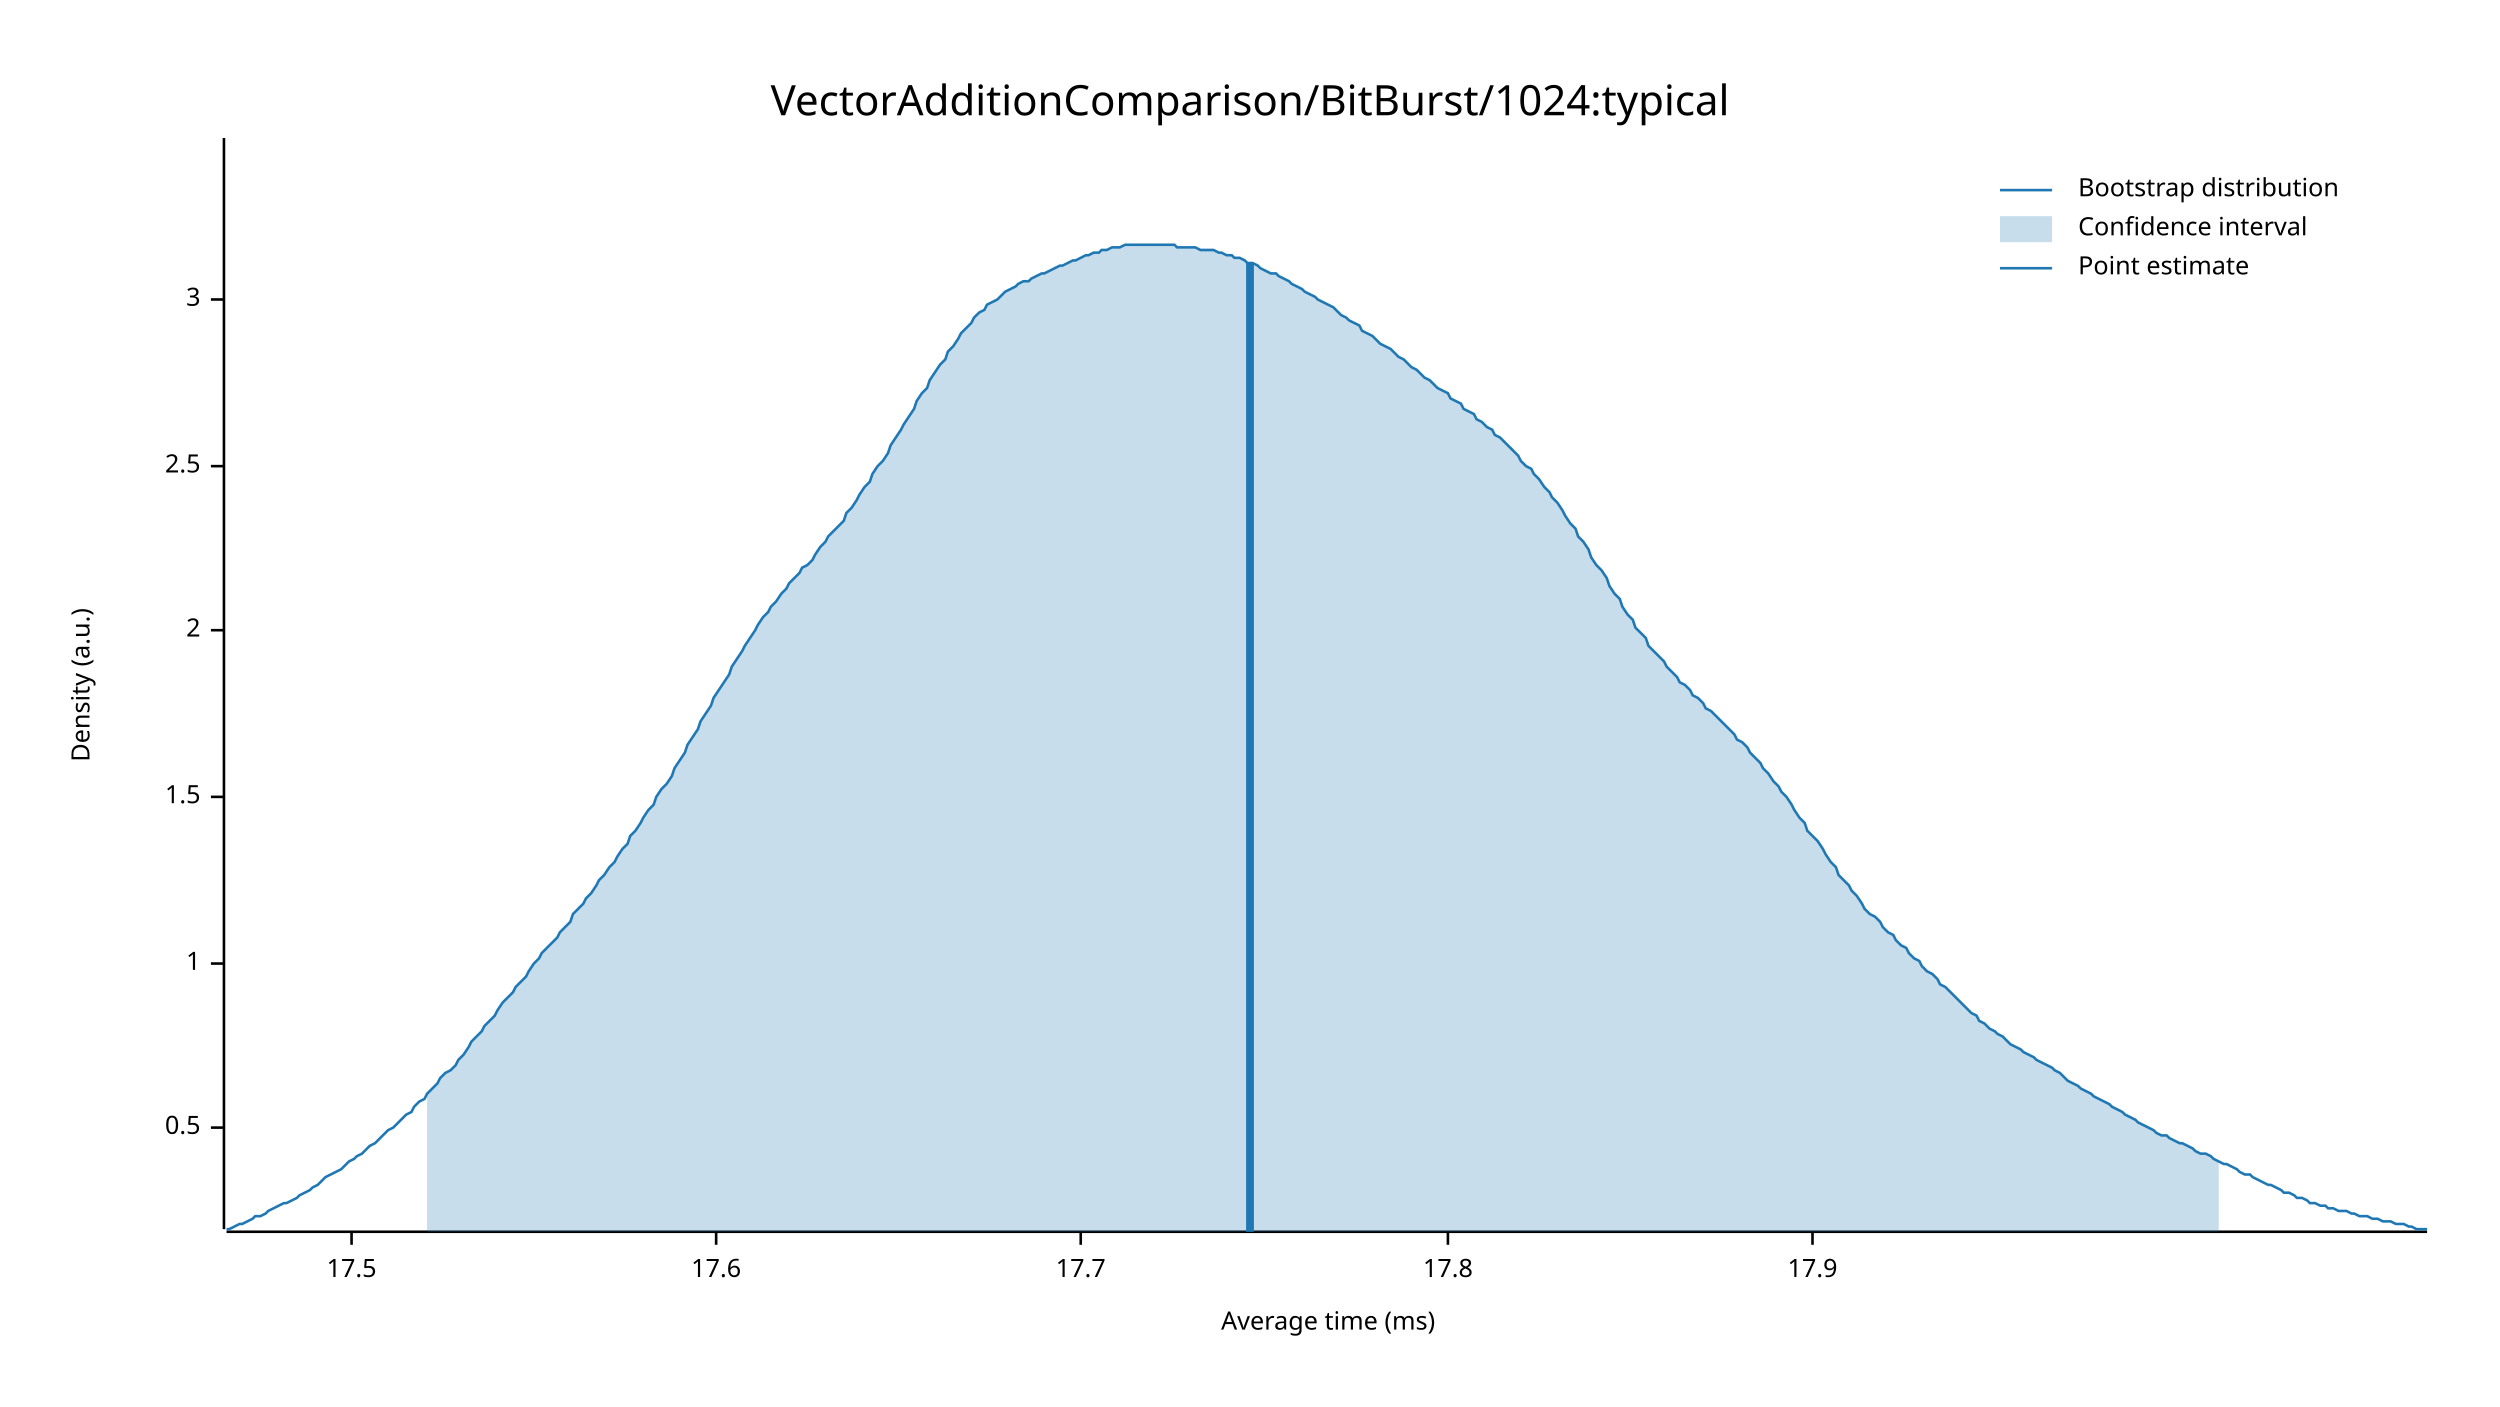
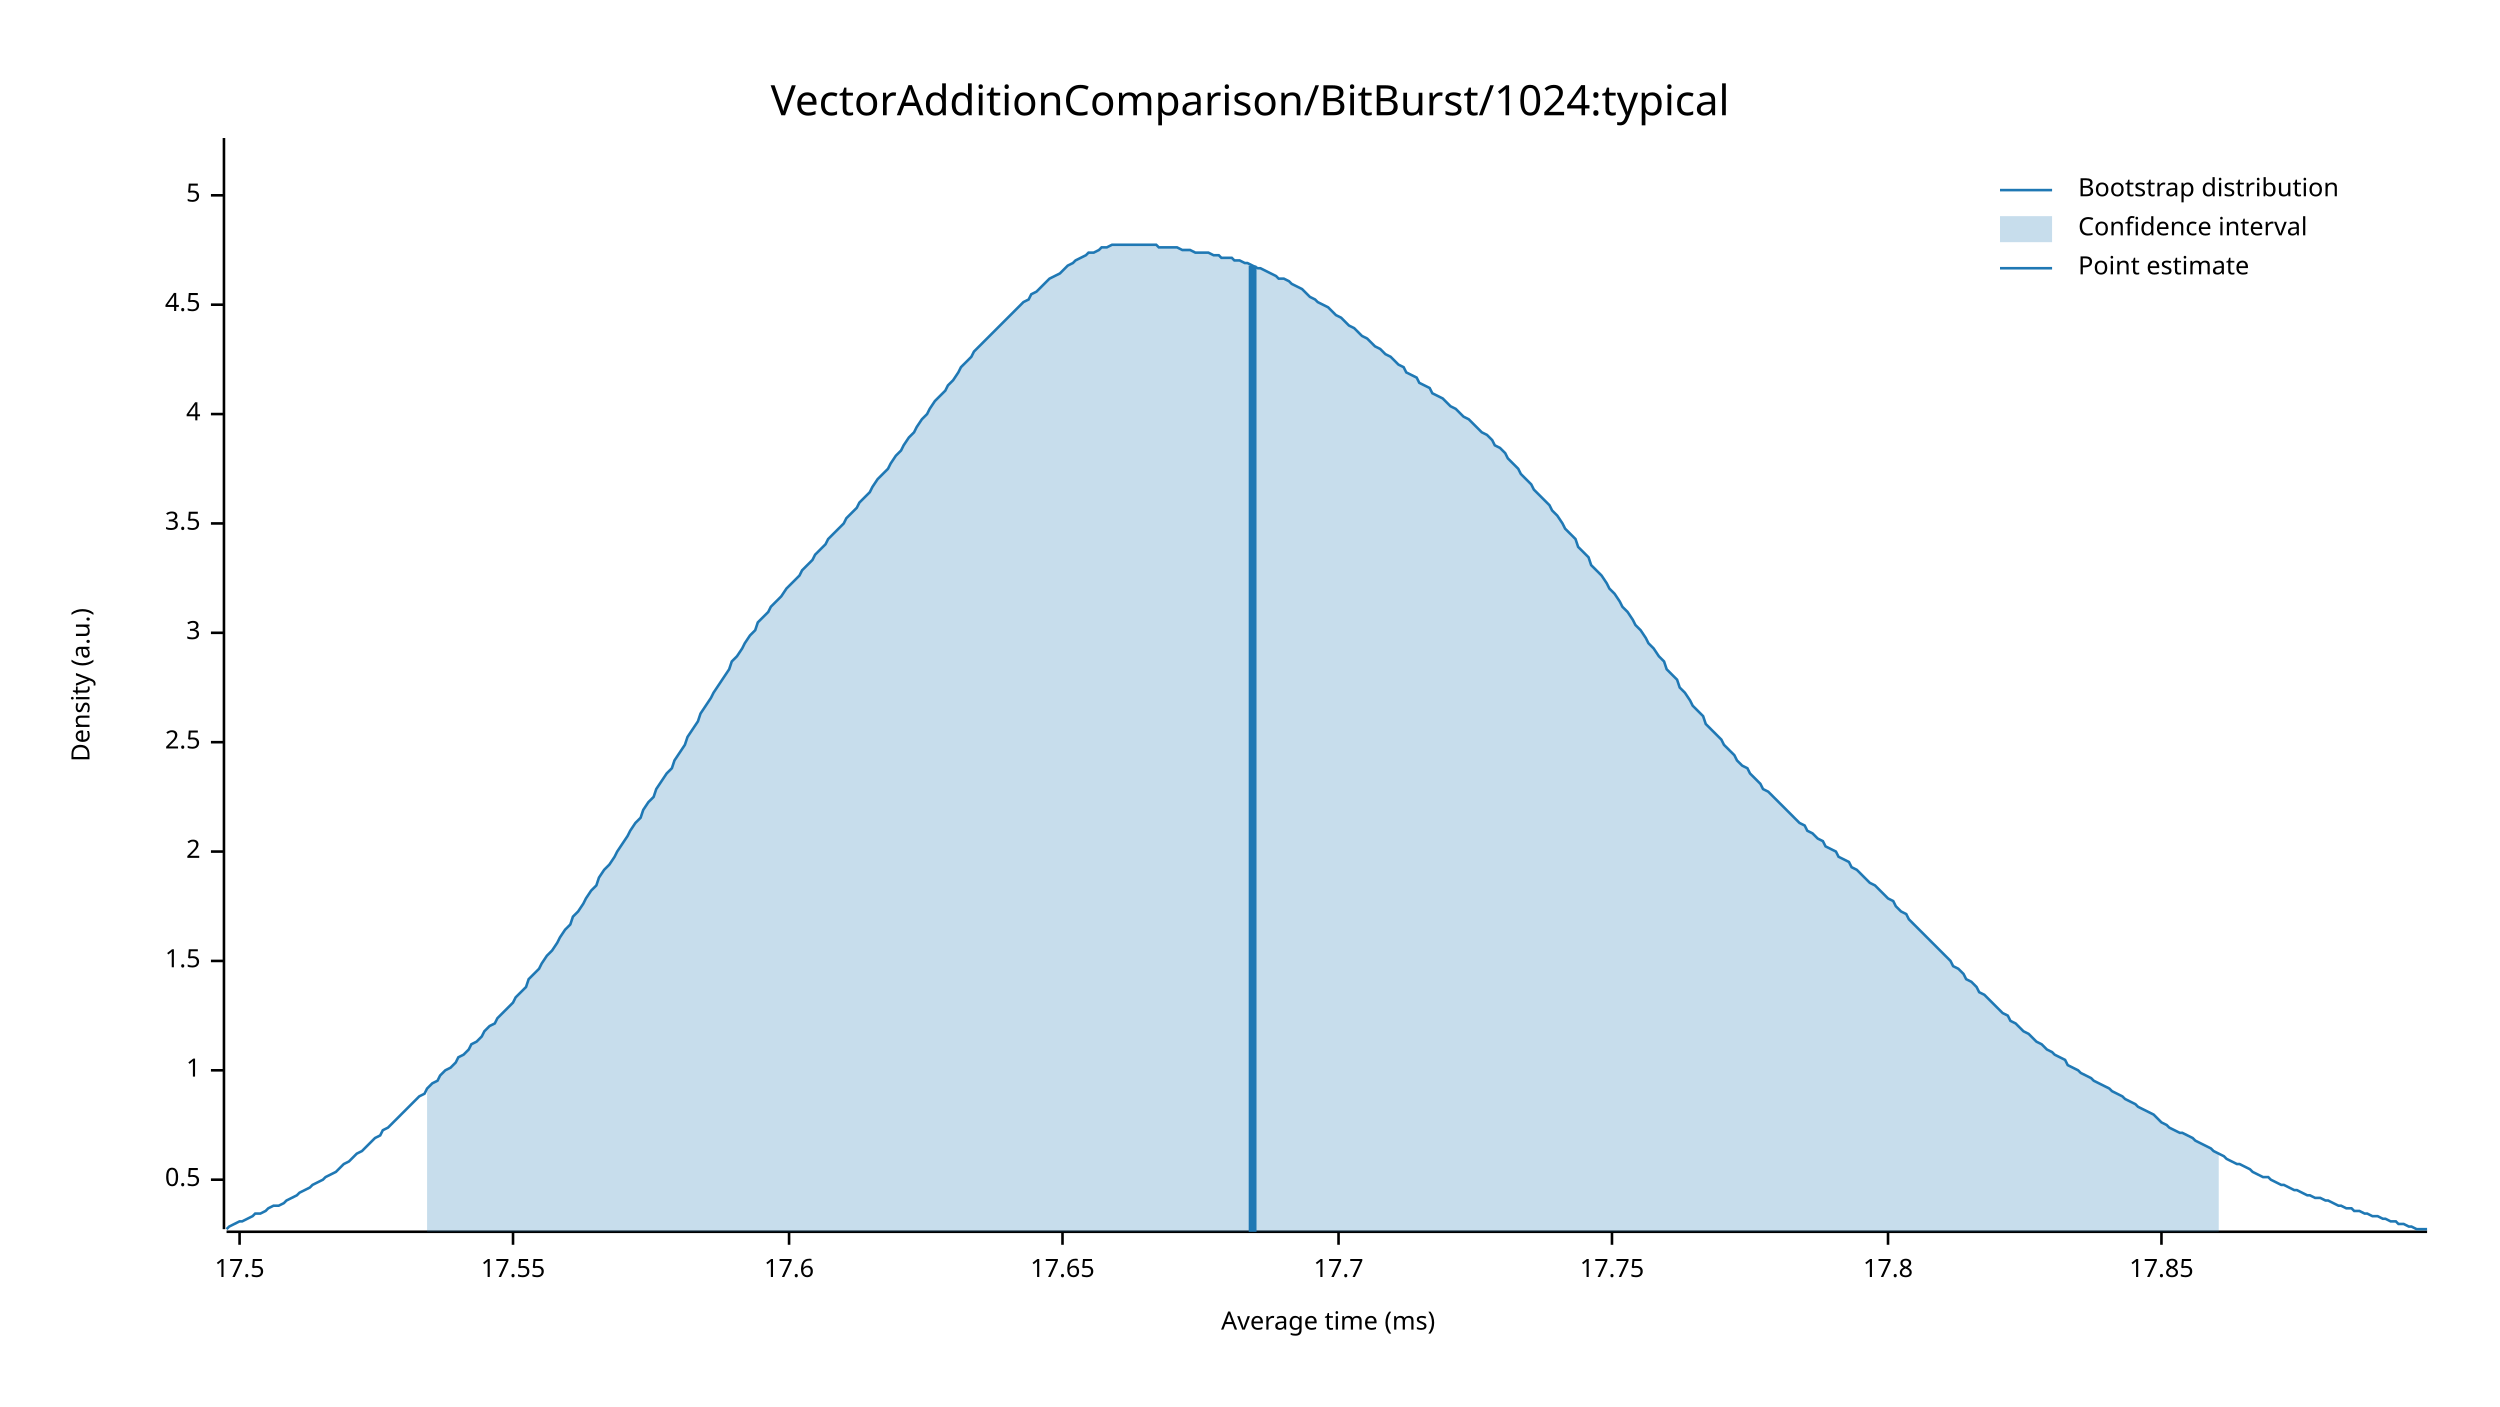
<svg xmlns="http://www.w3.org/2000/svg" width="960" height="540" viewBox="0 0 960 540">
  <text x="480" y="32" dy="0.76em" text-anchor="middle" font-family="sans-serif" font-size="16.129" opacity="1" fill="#000000">
VectorAdditionComparison/BitBurst/1024:typical
</text>
  <text x="27" y="263" dy="0.76em" text-anchor="middle" font-family="sans-serif" font-size="9.677" opacity="1" fill="#000000" transform="rotate(270, 27, 263)">
Density (a.u.)
</text>
  <text x="510" y="513" dy="-0.5ex" text-anchor="middle" font-family="sans-serif" font-size="9.677" opacity="1" fill="#000000">
Average time (ms)
</text>
  <polyline fill="none" opacity="1" stroke="#000000" stroke-width="1" points="86,53 86,472 " />
-   <text x="77" y="433" dy="0.5ex" text-anchor="end" font-family="sans-serif" font-size="9.677" opacity="1" fill="#000000">
+   <text x="77" y="453" dy="0.5ex" text-anchor="end" font-family="sans-serif" font-size="9.677" opacity="1" fill="#000000">
0.5
</text>
-   <polyline fill="none" opacity="1" stroke="#000000" stroke-width="1" points="81,433 86,433 " />
-   <text x="77" y="370" dy="0.5ex" text-anchor="end" font-family="sans-serif" font-size="9.677" opacity="1" fill="#000000">
+   <polyline fill="none" opacity="1" stroke="#000000" stroke-width="1" points="81,453 86,453 " />
+   <text x="77" y="411" dy="0.5ex" text-anchor="end" font-family="sans-serif" font-size="9.677" opacity="1" fill="#000000">
1
</text>
-   <polyline fill="none" opacity="1" stroke="#000000" stroke-width="1" points="81,370 86,370 " />
-   <text x="77" y="306" dy="0.5ex" text-anchor="end" font-family="sans-serif" font-size="9.677" opacity="1" fill="#000000">
+   <polyline fill="none" opacity="1" stroke="#000000" stroke-width="1" points="81,411 86,411 " />
+   <text x="77" y="369" dy="0.5ex" text-anchor="end" font-family="sans-serif" font-size="9.677" opacity="1" fill="#000000">
1.5
</text>
-   <polyline fill="none" opacity="1" stroke="#000000" stroke-width="1" points="81,306 86,306 " />
-   <text x="77" y="242" dy="0.5ex" text-anchor="end" font-family="sans-serif" font-size="9.677" opacity="1" fill="#000000">
+   <polyline fill="none" opacity="1" stroke="#000000" stroke-width="1" points="81,369 86,369 " />
+   <text x="77" y="327" dy="0.5ex" text-anchor="end" font-family="sans-serif" font-size="9.677" opacity="1" fill="#000000">
2
</text>
-   <polyline fill="none" opacity="1" stroke="#000000" stroke-width="1" points="81,242 86,242 " />
-   <text x="77" y="179" dy="0.5ex" text-anchor="end" font-family="sans-serif" font-size="9.677" opacity="1" fill="#000000">
+   <polyline fill="none" opacity="1" stroke="#000000" stroke-width="1" points="81,327 86,327 " />
+   <text x="77" y="285" dy="0.5ex" text-anchor="end" font-family="sans-serif" font-size="9.677" opacity="1" fill="#000000">
2.5
</text>
-   <polyline fill="none" opacity="1" stroke="#000000" stroke-width="1" points="81,179 86,179 " />
-   <text x="77" y="115" dy="0.5ex" text-anchor="end" font-family="sans-serif" font-size="9.677" opacity="1" fill="#000000">
+   <polyline fill="none" opacity="1" stroke="#000000" stroke-width="1" points="81,285 86,285 " />
+   <text x="77" y="243" dy="0.5ex" text-anchor="end" font-family="sans-serif" font-size="9.677" opacity="1" fill="#000000">
3
</text>
-   <polyline fill="none" opacity="1" stroke="#000000" stroke-width="1" points="81,115 86,115 " />
+   <polyline fill="none" opacity="1" stroke="#000000" stroke-width="1" points="81,243 86,243 " />
+   <text x="77" y="201" dy="0.5ex" text-anchor="end" font-family="sans-serif" font-size="9.677" opacity="1" fill="#000000">
+ 3.5
+ </text>
+   <polyline fill="none" opacity="1" stroke="#000000" stroke-width="1" points="81,201 86,201 " />
+   <text x="77" y="159" dy="0.5ex" text-anchor="end" font-family="sans-serif" font-size="9.677" opacity="1" fill="#000000">
+ 4
+ </text>
+   <polyline fill="none" opacity="1" stroke="#000000" stroke-width="1" points="81,159 86,159 " />
+   <text x="77" y="117" dy="0.5ex" text-anchor="end" font-family="sans-serif" font-size="9.677" opacity="1" fill="#000000">
+ 4.5
+ </text>
+   <polyline fill="none" opacity="1" stroke="#000000" stroke-width="1" points="81,117 86,117 " />
+   <text x="77" y="75" dy="0.5ex" text-anchor="end" font-family="sans-serif" font-size="9.677" opacity="1" fill="#000000">
+ 5
+ </text>
+   <polyline fill="none" opacity="1" stroke="#000000" stroke-width="1" points="81,75 86,75 " />
  <polyline fill="none" opacity="1" stroke="#000000" stroke-width="1" points="87,473 932,473 " />
-   <text x="135" y="483" dy="0.76em" text-anchor="middle" font-family="sans-serif" font-size="9.677" opacity="1" fill="#000000">
+   <text x="92" y="483" dy="0.76em" text-anchor="middle" font-family="sans-serif" font-size="9.677" opacity="1" fill="#000000">
17.5
</text>
-   <polyline fill="none" opacity="1" stroke="#000000" stroke-width="1" points="135,473 135,478 " />
-   <text x="275" y="483" dy="0.76em" text-anchor="middle" font-family="sans-serif" font-size="9.677" opacity="1" fill="#000000">
+   <polyline fill="none" opacity="1" stroke="#000000" stroke-width="1" points="92,473 92,478 " />
+   <text x="197" y="483" dy="0.76em" text-anchor="middle" font-family="sans-serif" font-size="9.677" opacity="1" fill="#000000">
+ 17.55
+ </text>
+   <polyline fill="none" opacity="1" stroke="#000000" stroke-width="1" points="197,473 197,478 " />
+   <text x="303" y="483" dy="0.76em" text-anchor="middle" font-family="sans-serif" font-size="9.677" opacity="1" fill="#000000">
17.6
</text>
-   <polyline fill="none" opacity="1" stroke="#000000" stroke-width="1" points="275,473 275,478 " />
-   <text x="415" y="483" dy="0.76em" text-anchor="middle" font-family="sans-serif" font-size="9.677" opacity="1" fill="#000000">
+   <polyline fill="none" opacity="1" stroke="#000000" stroke-width="1" points="303,473 303,478 " />
+   <text x="408" y="483" dy="0.76em" text-anchor="middle" font-family="sans-serif" font-size="9.677" opacity="1" fill="#000000">
+ 17.65
+ </text>
+   <polyline fill="none" opacity="1" stroke="#000000" stroke-width="1" points="408,473 408,478 " />
+   <text x="514" y="483" dy="0.76em" text-anchor="middle" font-family="sans-serif" font-size="9.677" opacity="1" fill="#000000">
17.7
</text>
-   <polyline fill="none" opacity="1" stroke="#000000" stroke-width="1" points="415,473 415,478 " />
-   <text x="556" y="483" dy="0.76em" text-anchor="middle" font-family="sans-serif" font-size="9.677" opacity="1" fill="#000000">
+   <polyline fill="none" opacity="1" stroke="#000000" stroke-width="1" points="514,473 514,478 " />
+   <text x="619" y="483" dy="0.76em" text-anchor="middle" font-family="sans-serif" font-size="9.677" opacity="1" fill="#000000">
+ 17.75
+ </text>
+   <polyline fill="none" opacity="1" stroke="#000000" stroke-width="1" points="619,473 619,478 " />
+   <text x="725" y="483" dy="0.76em" text-anchor="middle" font-family="sans-serif" font-size="9.677" opacity="1" fill="#000000">
17.8
</text>
-   <polyline fill="none" opacity="1" stroke="#000000" stroke-width="1" points="556,473 556,478 " />
-   <text x="696" y="483" dy="0.76em" text-anchor="middle" font-family="sans-serif" font-size="9.677" opacity="1" fill="#000000">
- 17.9
+   <polyline fill="none" opacity="1" stroke="#000000" stroke-width="1" points="725,473 725,478 " />
+   <text x="830" y="483" dy="0.76em" text-anchor="middle" font-family="sans-serif" font-size="9.677" opacity="1" fill="#000000">
+ 17.85
</text>
-   <polyline fill="none" opacity="1" stroke="#000000" stroke-width="1" points="696,473 696,478 " />
-   <polyline fill="none" opacity="1" stroke="#1F78B4" stroke-width="1" points="87,472 88,472 90,471 92,470 93,470 95,469 97,468 98,467 100,467 102,466 103,465 105,464 107,463 109,462 110,462 112,461 114,460 115,459 117,458 119,457 120,456 122,455 124,453 125,452 127,451 129,450 131,449 132,448 134,446 136,445 137,444 139,443 141,441 142,440 144,439 146,437 147,436 149,434 151,433 153,431 154,430 156,428 158,427 159,425 161,423 163,422 164,420 166,418 168,416 169,414 171,412 173,411 175,409 176,407 178,405 180,402 181,400 183,398 185,396 186,394 188,392 190,390 191,388 193,385 195,383 197,381 198,379 200,377 202,375 203,373 205,370 207,368 208,366 210,364 212,362 214,360 215,358 217,356 219,354 220,351 222,349 224,347 225,345 227,343 229,340 230,338 232,336 234,333 236,331 237,329 239,326 241,324 242,321 244,319 246,316 247,314 249,311 251,309 252,306 254,303 256,301 258,298 259,295 261,292 263,289 264,286 266,283 268,280 269,277 271,274 273,271 274,268 276,265 278,262 280,259 281,256 283,253 285,250 286,248 288,245 290,242 291,240 293,237 295,235 296,233 298,231 300,228 302,226 303,224 305,222 307,220 308,218 310,217 312,215 313,213 315,210 317,208 318,206 320,204 322,202 324,200 325,197 327,195 329,192 330,190 332,187 334,185 335,182 337,179 339,177 341,174 342,171 344,168 346,165 347,163 349,160 351,157 352,154 354,151 356,149 357,146 359,143 361,140 363,138 364,135 366,133 368,130 369,128 371,126 373,124 374,122 376,120 378,119 379,117 381,116 383,115 385,113 386,112 388,111 390,110 391,109 393,108 395,108 396,107 398,106 400,105 401,105 403,104 405,103 407,102 408,102 410,101 412,100 413,100 415,99 417,98 418,98 420,97 422,97 423,96 425,96 427,95 429,95 430,95 432,94 434,94 435,94 437,94 439,94 440,94 442,94 444,94 445,94 447,94 449,94 451,94 452,95 454,95 456,95 457,95 459,95 461,96 462,96 464,96 466,96 468,97 469,97 471,98 473,98 474,99 476,99 478,100 479,101 481,101 483,102 484,103 486,104 488,105 490,105 491,106 493,107 495,108 496,109 498,110 500,111 501,112 503,113 505,114 506,115 508,116 510,117 512,118 513,119 515,121 517,122 518,123 520,124 522,125 523,127 525,128 527,129 528,130 530,132 532,133 534,134 535,135 537,137 539,138 540,139 542,141 544,142 545,143 547,145 549,146 550,147 552,149 554,150 556,151 557,153 559,154 561,155 562,157 564,158 566,159 567,161 569,162 571,164 573,165 574,167 576,168 578,170 579,171 581,173 583,175 584,177 586,179 588,180 589,182 591,184 593,187 595,189 596,191 598,193 600,196 601,198 603,201 605,203 606,206 608,208 610,211 611,214 613,217 615,219 617,222 618,225 620,228 622,230 623,233 625,236 627,238 628,241 630,243 632,245 633,248 635,250 637,252 639,254 640,256 642,258 644,260 645,262 647,263 649,265 650,267 652,268 654,270 655,272 657,273 659,275 661,277 662,278 664,280 666,282 667,284 669,285 671,287 672,289 674,291 676,293 677,295 679,297 681,300 683,302 684,304 686,306 688,309 689,311 691,314 693,316 694,319 696,321 698,323 700,326 701,328 703,331 705,333 706,336 708,338 710,340 711,342 713,344 715,347 716,349 718,351 720,352 722,354 723,356 725,358 727,359 728,361 730,363 732,364 733,366 735,368 737,369 738,371 740,373 742,374 744,376 745,378 747,379 749,381 750,382 752,384 754,386 755,387 757,389 759,390 760,392 762,393 764,395 766,396 767,397 769,398 771,400 772,401 774,402 776,403 777,404 779,405 781,406 782,407 784,408 786,409 788,410 789,411 791,412 793,414 794,415 796,416 798,417 799,418 801,419 803,420 804,421 806,422 808,423 810,424 811,425 813,426 815,427 816,428 818,429 820,430 821,431 823,432 825,433 827,434 828,435 830,436 832,436 833,437 835,438 837,439 838,439 840,440 842,441 843,442 845,443 847,443 849,444 850,445 852,446 854,447 855,447 857,448 859,449 860,450 862,451 864,451 865,452 867,453 869,454 871,455 872,455 874,456 876,457 877,458 879,458 881,459 882,460 884,460 886,461 887,462 889,462 891,463 893,463 894,464 896,464 898,465 899,465 901,465 903,466 904,466 906,467 908,467 909,467 911,468 913,468 915,469 916,469 918,469 920,470 921,470 923,470 925,471 926,471 928,472 930,472 932,472 " />
-   <polygon opacity="0.25" fill="#1F78B4" points="164,420 166,418 168,416 169,414 171,412 173,411 175,409 176,407 178,405 180,402 181,400 183,398 185,396 186,394 188,392 190,390 191,388 193,385 195,383 197,381 198,379 200,377 202,375 203,373 205,370 207,368 208,366 210,364 212,362 214,360 215,358 217,356 219,354 220,351 222,349 224,347 225,345 227,343 229,340 230,338 232,336 234,333 236,331 237,329 239,326 241,324 242,321 244,319 246,316 247,314 249,311 251,309 252,306 254,303 256,301 258,298 259,295 261,292 263,289 264,286 266,283 268,280 269,277 271,274 273,271 274,268 276,265 278,262 280,259 281,256 283,253 285,250 286,248 288,245 290,242 291,240 293,237 295,235 296,233 298,231 300,228 302,226 303,224 305,222 307,220 308,218 310,217 312,215 313,213 315,210 317,208 318,206 320,204 322,202 324,200 325,197 327,195 329,192 330,190 332,187 334,185 335,182 337,179 339,177 341,174 342,171 344,168 346,165 347,163 349,160 351,157 352,154 354,151 356,149 357,146 359,143 361,140 363,138 364,135 366,133 368,130 369,128 371,126 373,124 374,122 376,120 378,119 379,117 381,116 383,115 385,113 386,112 388,111 390,110 391,109 393,108 395,108 396,107 398,106 400,105 401,105 403,104 405,103 407,102 408,102 410,101 412,100 413,100 415,99 417,98 418,98 420,97 422,97 423,96 425,96 427,95 429,95 430,95 432,94 434,94 435,94 437,94 439,94 440,94 442,94 444,94 445,94 447,94 449,94 451,94 452,95 454,95 456,95 457,95 459,95 461,96 462,96 464,96 466,96 468,97 469,97 471,98 473,98 474,99 476,99 478,100 479,101 481,101 483,102 484,103 486,104 488,105 490,105 491,106 493,107 495,108 496,109 498,110 500,111 501,112 503,113 505,114 506,115 508,116 510,117 512,118 513,119 515,121 517,122 518,123 520,124 522,125 523,127 525,128 527,129 528,130 530,132 532,133 534,134 535,135 537,137 539,138 540,139 542,141 544,142 545,143 547,145 549,146 550,147 552,149 554,150 556,151 557,153 559,154 561,155 562,157 564,158 566,159 567,161 569,162 571,164 573,165 574,167 576,168 578,170 579,171 581,173 583,175 584,177 586,179 588,180 589,182 591,184 593,187 595,189 596,191 598,193 600,196 601,198 603,201 605,203 606,206 608,208 610,211 611,214 613,217 615,219 617,222 618,225 620,228 622,230 623,233 625,236 627,238 628,241 630,243 632,245 633,248 635,250 637,252 639,254 640,256 642,258 644,260 645,262 647,263 649,265 650,267 652,268 654,270 655,272 657,273 659,275 661,277 662,278 664,280 666,282 667,284 669,285 671,287 672,289 674,291 676,293 677,295 679,297 681,300 683,302 684,304 686,306 688,309 689,311 691,314 693,316 694,319 696,321 698,323 700,326 701,328 703,331 705,333 706,336 708,338 710,340 711,342 713,344 715,347 716,349 718,351 720,352 722,354 723,356 725,358 727,359 728,361 730,363 732,364 733,366 735,368 737,369 738,371 740,373 742,374 744,376 745,378 747,379 749,381 750,382 752,384 754,386 755,387 757,389 759,390 760,392 762,393 764,395 766,396 767,397 769,398 771,400 772,401 774,402 776,403 777,404 779,405 781,406 782,407 784,408 786,409 788,410 789,411 791,412 793,414 794,415 796,416 798,417 799,418 801,419 803,420 804,421 806,422 808,423 810,424 811,425 813,426 815,427 816,428 818,429 820,430 821,431 823,432 825,433 827,434 828,435 830,436 832,436 833,437 835,438 837,439 838,439 840,440 842,441 843,442 845,443 847,443 849,444 850,445 852,446 852,473 164,473 " />
-   <polyline fill="none" opacity="1" stroke="#1F78B4" stroke-width="3" points="480,473 480,101 " />
+   <polyline fill="none" opacity="1" stroke="#000000" stroke-width="1" points="830,473 830,478 " />
+   <polyline fill="none" opacity="1" stroke="#1F78B4" stroke-width="1" points="87,472 88,471 90,470 92,469 93,469 95,468 97,467 98,466 100,466 102,465 103,464 105,463 107,463 109,462 110,461 112,460 114,459 115,458 117,457 119,456 120,455 122,454 124,453 125,452 127,451 129,450 131,448 132,447 134,446 136,444 137,443 139,442 141,440 142,439 144,437 146,436 147,434 149,433 151,431 153,429 154,428 156,426 158,424 159,423 161,421 163,420 164,418 166,416 168,415 169,413 171,411 173,410 175,408 176,406 178,405 180,403 181,401 183,400 185,398 186,396 188,394 190,393 191,391 193,389 195,387 197,385 198,383 200,381 202,379 203,376 205,374 207,372 208,370 210,367 212,365 214,362 215,360 217,357 219,355 220,352 222,350 224,347 225,345 227,342 229,340 230,337 232,334 234,332 236,329 237,327 239,324 241,321 242,319 244,316 246,314 247,311 249,308 251,306 252,303 254,300 256,297 258,295 259,292 261,289 263,286 264,283 266,280 268,277 269,274 271,271 273,268 274,266 276,263 278,260 280,257 281,254 283,252 285,249 286,247 288,244 290,242 291,239 293,237 295,235 296,233 298,231 300,229 302,226 303,225 305,223 307,221 308,219 310,217 312,215 313,213 315,211 317,209 318,207 320,205 322,203 324,201 325,199 327,197 329,195 330,193 332,191 334,189 335,187 337,184 339,182 341,180 342,178 344,175 346,173 347,171 349,168 351,166 352,164 354,161 356,159 357,157 359,154 361,152 363,150 364,148 366,146 368,143 369,141 371,139 373,137 374,135 376,133 378,131 379,130 381,128 383,126 385,124 386,123 388,121 390,119 391,118 393,116 395,115 396,113 398,112 400,110 401,109 403,107 405,106 407,105 408,104 410,102 412,101 413,100 415,99 417,98 418,97 420,97 422,96 423,95 425,95 427,94 429,94 430,94 432,94 434,94 435,94 437,94 439,94 440,94 442,94 444,94 445,95 447,95 449,95 451,95 452,95 454,96 456,96 457,96 459,97 461,97 462,97 464,97 466,98 468,98 469,99 471,99 473,99 474,100 476,100 478,101 479,101 481,102 483,103 484,103 486,104 488,105 490,106 491,107 493,107 495,108 496,109 498,110 500,111 501,112 503,114 505,115 506,116 508,117 510,118 512,120 513,121 515,122 517,124 518,125 520,126 522,128 523,129 525,130 527,132 528,133 530,134 532,136 534,137 535,138 537,140 539,141 540,143 542,144 544,145 545,147 547,148 549,149 550,151 552,152 554,153 556,155 557,156 559,157 561,159 562,160 564,161 566,163 567,164 569,166 571,167 573,169 574,171 576,172 578,174 579,176 581,178 583,180 584,182 586,184 588,186 589,188 591,190 593,192 595,194 596,196 598,198 600,201 601,203 603,205 605,207 606,210 608,212 610,214 611,217 613,219 615,221 617,224 618,226 620,228 622,231 623,233 625,235 627,238 628,240 630,242 632,245 633,247 635,249 637,252 639,254 640,257 642,259 644,261 645,264 647,266 649,269 650,271 652,273 654,275 655,278 657,280 659,282 661,284 662,286 664,288 666,290 667,292 669,294 671,295 672,297 674,299 676,301 677,303 679,304 681,306 683,308 684,309 686,311 688,313 689,314 691,316 693,317 694,319 696,320 698,322 700,323 701,325 703,326 705,327 706,329 708,330 710,331 711,333 713,334 715,336 716,337 718,339 720,340 722,342 723,343 725,345 727,346 728,348 730,350 732,351 733,353 735,355 737,357 738,358 740,360 742,362 744,364 745,365 747,367 749,369 750,371 752,372 754,374 755,376 757,377 759,379 760,381 762,382 764,384 766,386 767,387 769,389 771,390 772,392 774,393 776,395 777,396 779,397 781,399 782,400 784,401 786,403 788,404 789,405 791,406 793,407 794,409 796,410 798,411 799,412 801,413 803,414 804,415 806,416 808,417 810,418 811,419 813,420 815,421 816,422 818,423 820,424 821,425 823,426 825,427 827,428 828,429 830,431 832,432 833,433 835,434 837,435 838,435 840,436 842,437 843,438 845,439 847,440 849,441 850,442 852,443 854,444 855,445 857,446 859,447 860,447 862,448 864,449 865,450 867,451 869,452 871,452 872,453 874,454 876,455 877,455 879,456 881,457 882,457 884,458 886,459 887,459 889,460 891,460 893,461 894,461 896,462 898,463 899,463 901,464 903,464 904,465 906,465 908,466 909,466 911,467 913,467 915,468 916,468 918,469 920,469 921,470 923,470 925,471 926,471 928,472 930,472 932,472 " />
+   <polygon opacity="0.25" fill="#1F78B4" points="164,418 166,416 168,415 169,413 171,411 173,410 175,408 176,406 178,405 180,403 181,401 183,400 185,398 186,396 188,394 190,393 191,391 193,389 195,387 197,385 198,383 200,381 202,379 203,376 205,374 207,372 208,370 210,367 212,365 214,362 215,360 217,357 219,355 220,352 222,350 224,347 225,345 227,342 229,340 230,337 232,334 234,332 236,329 237,327 239,324 241,321 242,319 244,316 246,314 247,311 249,308 251,306 252,303 254,300 256,297 258,295 259,292 261,289 263,286 264,283 266,280 268,277 269,274 271,271 273,268 274,266 276,263 278,260 280,257 281,254 283,252 285,249 286,247 288,244 290,242 291,239 293,237 295,235 296,233 298,231 300,229 302,226 303,225 305,223 307,221 308,219 310,217 312,215 313,213 315,211 317,209 318,207 320,205 322,203 324,201 325,199 327,197 329,195 330,193 332,191 334,189 335,187 337,184 339,182 341,180 342,178 344,175 346,173 347,171 349,168 351,166 352,164 354,161 356,159 357,157 359,154 361,152 363,150 364,148 366,146 368,143 369,141 371,139 373,137 374,135 376,133 378,131 379,130 381,128 383,126 385,124 386,123 388,121 390,119 391,118 393,116 395,115 396,113 398,112 400,110 401,109 403,107 405,106 407,105 408,104 410,102 412,101 413,100 415,99 417,98 418,97 420,97 422,96 423,95 425,95 427,94 429,94 430,94 432,94 434,94 435,94 437,94 439,94 440,94 442,94 444,94 445,95 447,95 449,95 451,95 452,95 454,96 456,96 457,96 459,97 461,97 462,97 464,97 466,98 468,98 469,99 471,99 473,99 474,100 476,100 478,101 479,101 481,102 483,103 484,103 486,104 488,105 490,106 491,107 493,107 495,108 496,109 498,110 500,111 501,112 503,114 505,115 506,116 508,117 510,118 512,120 513,121 515,122 517,124 518,125 520,126 522,128 523,129 525,130 527,132 528,133 530,134 532,136 534,137 535,138 537,140 539,141 540,143 542,144 544,145 545,147 547,148 549,149 550,151 552,152 554,153 556,155 557,156 559,157 561,159 562,160 564,161 566,163 567,164 569,166 571,167 573,169 574,171 576,172 578,174 579,176 581,178 583,180 584,182 586,184 588,186 589,188 591,190 593,192 595,194 596,196 598,198 600,201 601,203 603,205 605,207 606,210 608,212 610,214 611,217 613,219 615,221 617,224 618,226 620,228 622,231 623,233 625,235 627,238 628,240 630,242 632,245 633,247 635,249 637,252 639,254 640,257 642,259 644,261 645,264 647,266 649,269 650,271 652,273 654,275 655,278 657,280 659,282 661,284 662,286 664,288 666,290 667,292 669,294 671,295 672,297 674,299 676,301 677,303 679,304 681,306 683,308 684,309 686,311 688,313 689,314 691,316 693,317 694,319 696,320 698,322 700,323 701,325 703,326 705,327 706,329 708,330 710,331 711,333 713,334 715,336 716,337 718,339 720,340 722,342 723,343 725,345 727,346 728,348 730,350 732,351 733,353 735,355 737,357 738,358 740,360 742,362 744,364 745,365 747,367 749,369 750,371 752,372 754,374 755,376 757,377 759,379 760,381 762,382 764,384 766,386 767,387 769,389 771,390 772,392 774,393 776,395 777,396 779,397 781,399 782,400 784,401 786,403 788,404 789,405 791,406 793,407 794,409 796,410 798,411 799,412 801,413 803,414 804,415 806,416 808,417 810,418 811,419 813,420 815,421 816,422 818,423 820,424 821,425 823,426 825,427 827,428 828,429 830,431 832,432 833,433 835,434 837,435 838,435 840,436 842,437 843,438 845,439 847,440 849,441 850,442 852,443 852,473 164,473 " />
+   <polyline fill="none" opacity="1" stroke="#1F78B4" stroke-width="3" points="481,473 481,102 " />
  <text x="798" y="68" dy="0.76em" text-anchor="start" font-family="sans-serif" font-size="9.677" opacity="1" fill="#000000">
Bootstrap distribution
</text>
  <text x="798" y="83" dy="0.76em" text-anchor="start" font-family="sans-serif" font-size="9.677" opacity="1" fill="#000000">
Confidence interval
</text>
  <text x="798" y="98" dy="0.76em" text-anchor="start" font-family="sans-serif" font-size="9.677" opacity="1" fill="#000000">
Point estimate
</text>
  <polyline fill="none" opacity="1" stroke="#1F78B4" stroke-width="1" points="768,73 788,73 " />
  <rect x="768" y="83" width="20" height="10" opacity="0.25" fill="#1F78B4" stroke="none" />
  <polyline fill="none" opacity="1" stroke="#1F78B4" stroke-width="1" points="768,103 788,103 " />
</svg>
